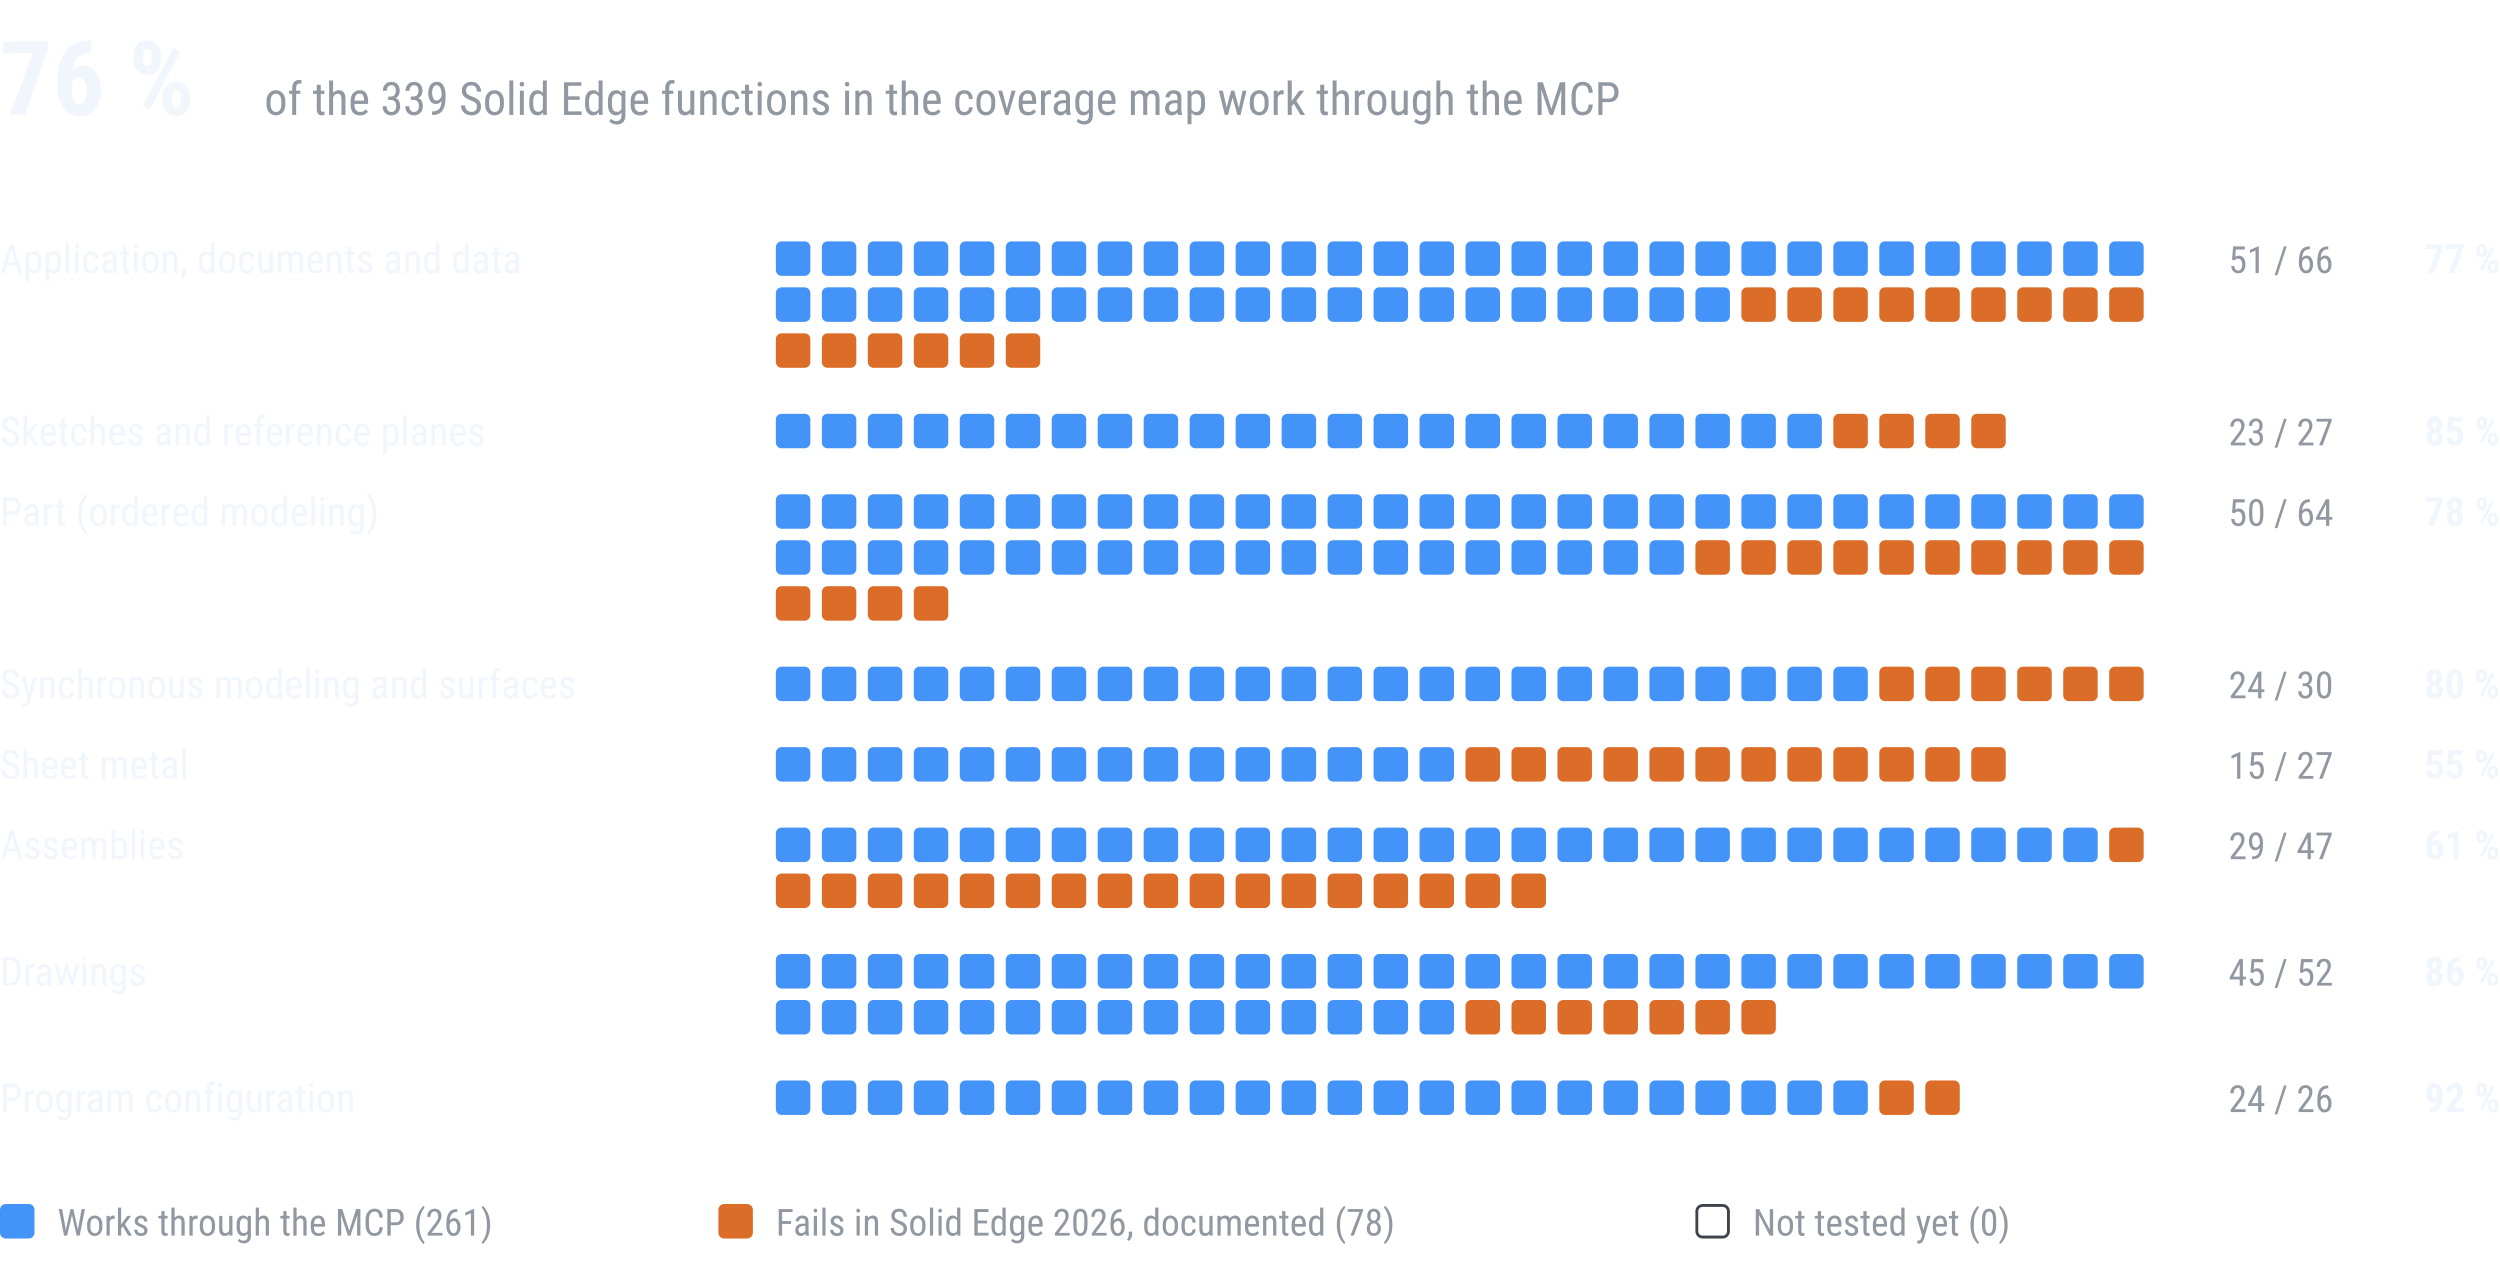
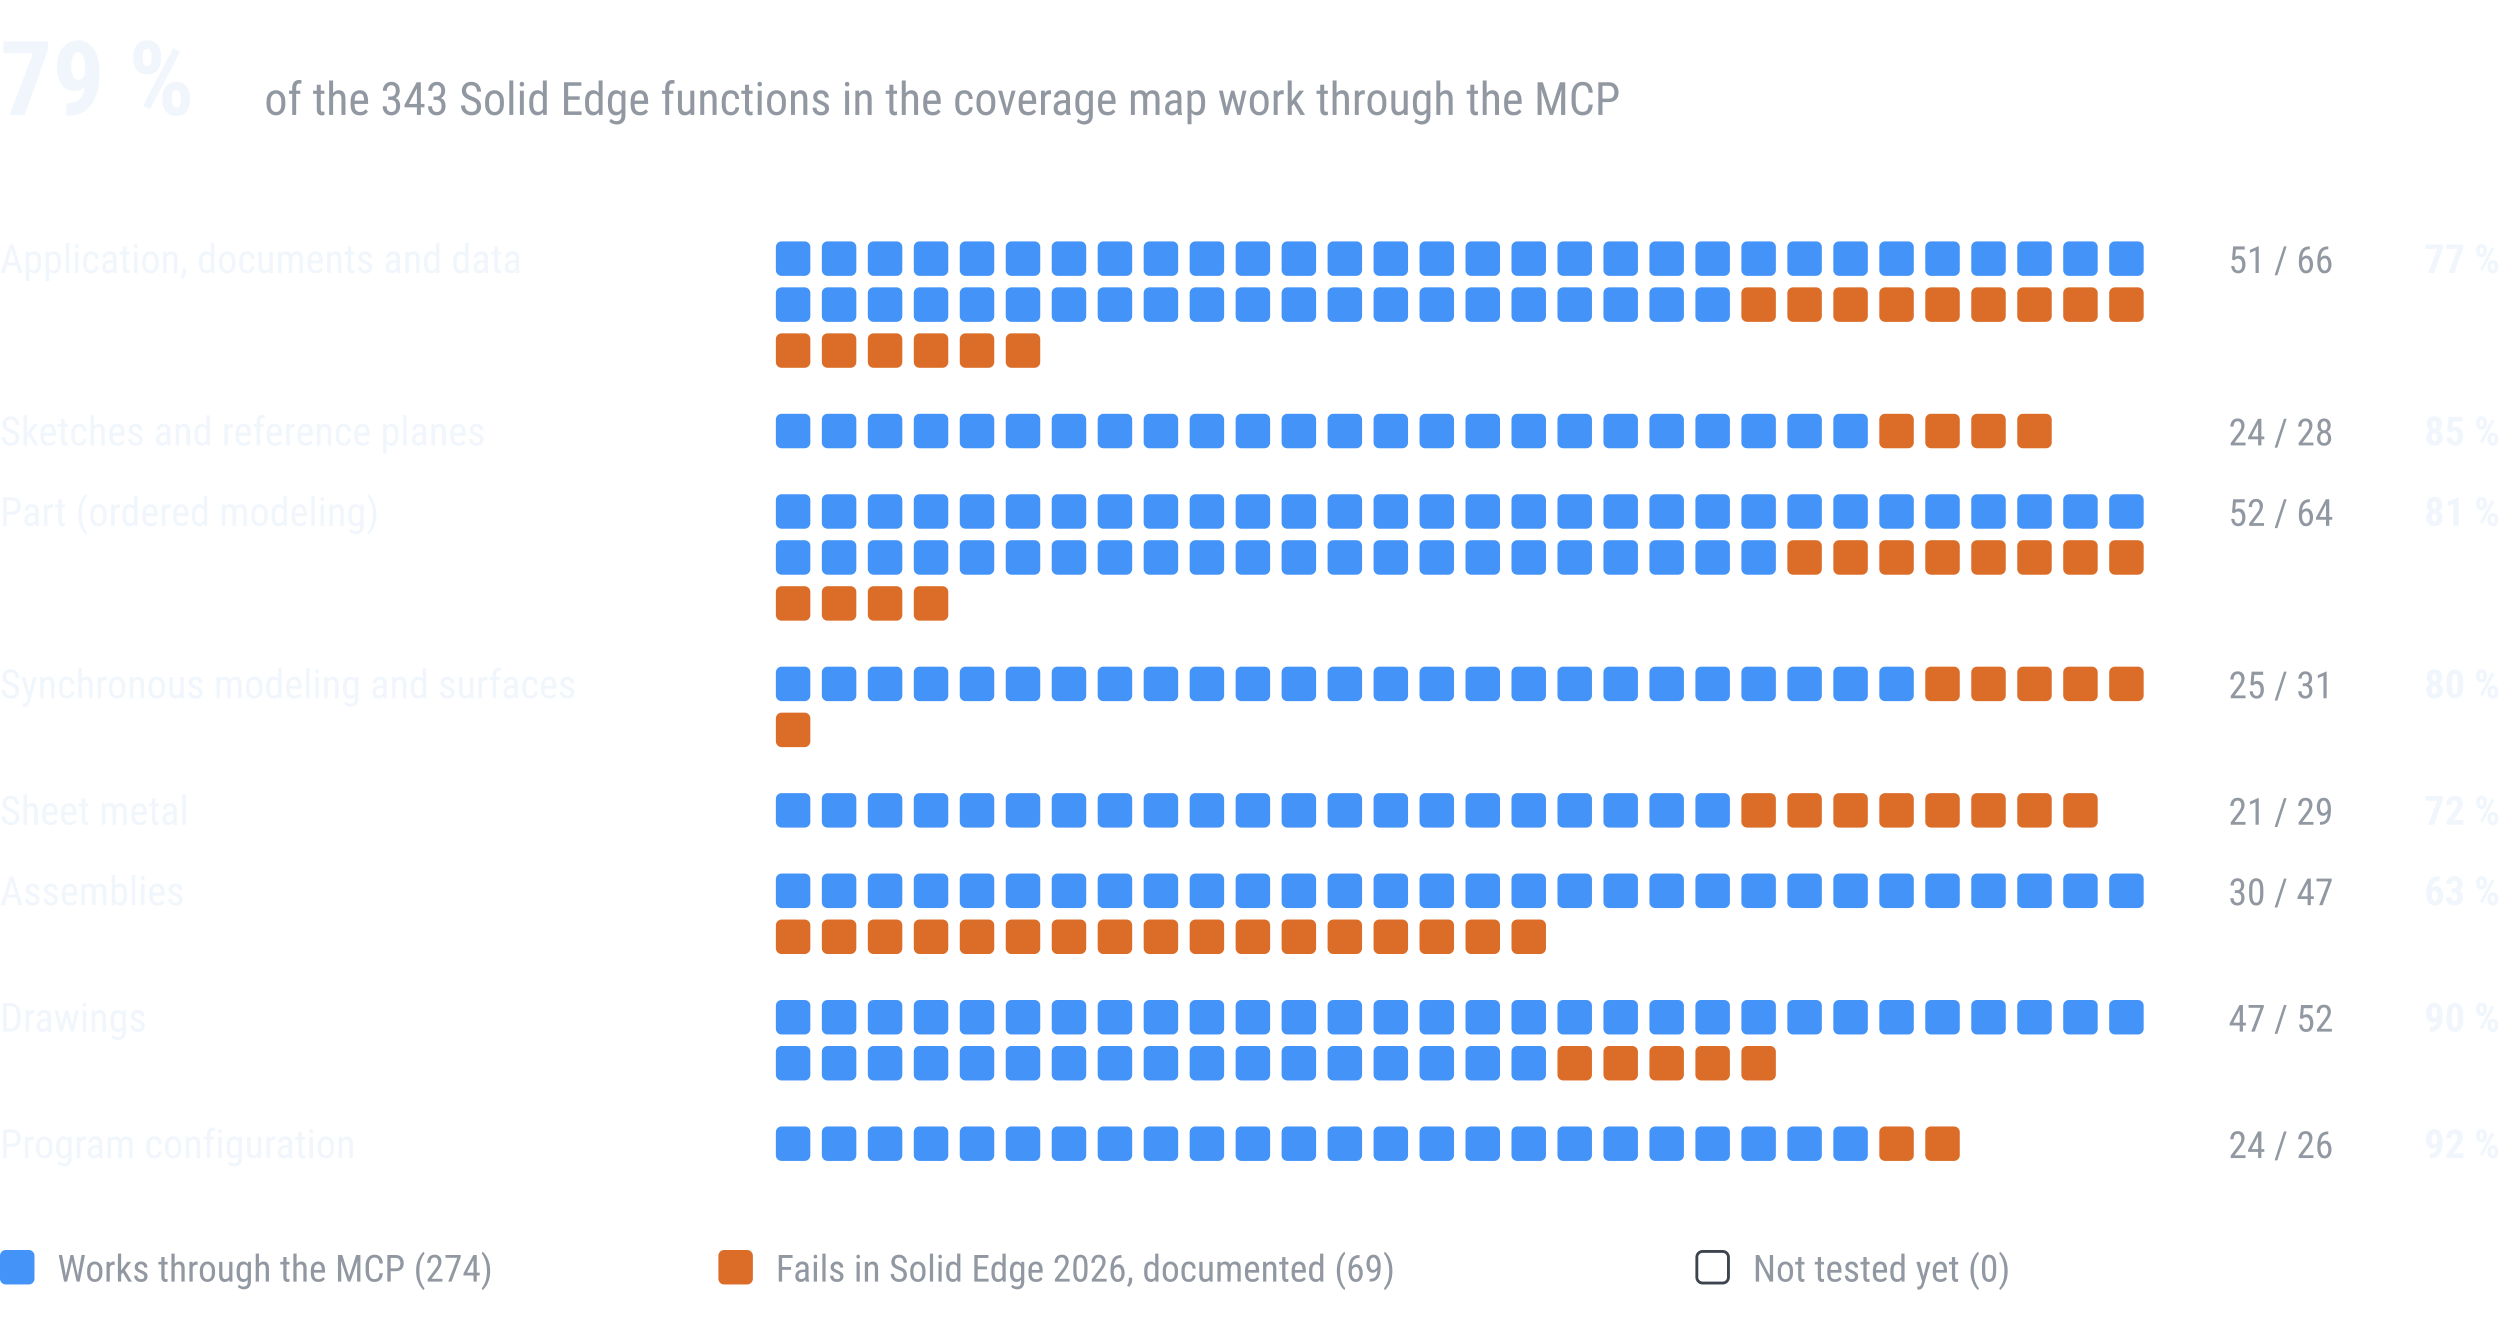
- <svg xmlns="http://www.w3.org/2000/svg" width="870" height="442" viewBox="0 0 870 442" role="img" aria-labelledby="title desc">
+ <svg xmlns="http://www.w3.org/2000/svg" width="870" height="458" viewBox="0 0 870 458" role="img" aria-labelledby="title desc">
  <g font-family="Bahnschrift, 'DIN Alternate', 'DIN 1451', D-DIN, Barlow, 'Roboto Condensed', 'Arial Narrow', sans-serif">
-     <text x="0" y="40" font-size="36" font-weight="600" fill="#f0f6fc">76 %</text>
-     <text x="92" y="40" font-size="16" fill="#9198a1">of the 339 Solid Edge functions in the coverage map work through the MCP</text>
+     <text x="0" y="40" font-size="36" font-weight="600" fill="#f0f6fc">79 %</text>
+     <text x="92" y="40" font-size="16" fill="#9198a1">of the 343 Solid Edge functions in the coverage map work through the MCP</text>
    <text x="0" y="95" font-size="14" fill="#f0f6fc">Application, documents and data</text>
    <rect x="270" y="84" width="12" height="12" rx="2" fill="#4493f8" />
    <rect x="286" y="84" width="12" height="12" rx="2" fill="#4493f8" />
    <rect x="302" y="84" width="12" height="12" rx="2" fill="#4493f8" />
    <rect x="318" y="84" width="12" height="12" rx="2" fill="#4493f8" />
    <rect x="334" y="84" width="12" height="12" rx="2" fill="#4493f8" />
    <rect x="350" y="84" width="12" height="12" rx="2" fill="#4493f8" />
    <rect x="366" y="84" width="12" height="12" rx="2" fill="#4493f8" />
    <rect x="382" y="84" width="12" height="12" rx="2" fill="#4493f8" />
    <rect x="398" y="84" width="12" height="12" rx="2" fill="#4493f8" />
    <rect x="414" y="84" width="12" height="12" rx="2" fill="#4493f8" />
    <rect x="430" y="84" width="12" height="12" rx="2" fill="#4493f8" />
    <rect x="446" y="84" width="12" height="12" rx="2" fill="#4493f8" />
    <rect x="462" y="84" width="12" height="12" rx="2" fill="#4493f8" />
    <rect x="478" y="84" width="12" height="12" rx="2" fill="#4493f8" />
    <rect x="494" y="84" width="12" height="12" rx="2" fill="#4493f8" />
    <rect x="510" y="84" width="12" height="12" rx="2" fill="#4493f8" />
    <rect x="526" y="84" width="12" height="12" rx="2" fill="#4493f8" />
    <rect x="542" y="84" width="12" height="12" rx="2" fill="#4493f8" />
    <rect x="558" y="84" width="12" height="12" rx="2" fill="#4493f8" />
    <rect x="574" y="84" width="12" height="12" rx="2" fill="#4493f8" />
    <rect x="590" y="84" width="12" height="12" rx="2" fill="#4493f8" />
    <rect x="606" y="84" width="12" height="12" rx="2" fill="#4493f8" />
    <rect x="622" y="84" width="12" height="12" rx="2" fill="#4493f8" />
    <rect x="638" y="84" width="12" height="12" rx="2" fill="#4493f8" />
    <rect x="654" y="84" width="12" height="12" rx="2" fill="#4493f8" />
    <rect x="670" y="84" width="12" height="12" rx="2" fill="#4493f8" />
    <rect x="686" y="84" width="12" height="12" rx="2" fill="#4493f8" />
    <rect x="702" y="84" width="12" height="12" rx="2" fill="#4493f8" />
    <rect x="718" y="84" width="12" height="12" rx="2" fill="#4493f8" />
    <rect x="734" y="84" width="12" height="12" rx="2" fill="#4493f8" />
    <rect x="270" y="100" width="12" height="12" rx="2" fill="#4493f8" />
    <rect x="286" y="100" width="12" height="12" rx="2" fill="#4493f8" />
    <rect x="302" y="100" width="12" height="12" rx="2" fill="#4493f8" />
    <rect x="318" y="100" width="12" height="12" rx="2" fill="#4493f8" />
    <rect x="334" y="100" width="12" height="12" rx="2" fill="#4493f8" />
    <rect x="350" y="100" width="12" height="12" rx="2" fill="#4493f8" />
    <rect x="366" y="100" width="12" height="12" rx="2" fill="#4493f8" />
    <rect x="382" y="100" width="12" height="12" rx="2" fill="#4493f8" />
    <rect x="398" y="100" width="12" height="12" rx="2" fill="#4493f8" />
    <rect x="414" y="100" width="12" height="12" rx="2" fill="#4493f8" />
    <rect x="430" y="100" width="12" height="12" rx="2" fill="#4493f8" />
    <rect x="446" y="100" width="12" height="12" rx="2" fill="#4493f8" />
    <rect x="462" y="100" width="12" height="12" rx="2" fill="#4493f8" />
    <rect x="478" y="100" width="12" height="12" rx="2" fill="#4493f8" />
    <rect x="494" y="100" width="12" height="12" rx="2" fill="#4493f8" />
    <rect x="510" y="100" width="12" height="12" rx="2" fill="#4493f8" />
    <rect x="526" y="100" width="12" height="12" rx="2" fill="#4493f8" />
    <rect x="542" y="100" width="12" height="12" rx="2" fill="#4493f8" />
    <rect x="558" y="100" width="12" height="12" rx="2" fill="#4493f8" />
    <rect x="574" y="100" width="12" height="12" rx="2" fill="#4493f8" />
    <rect x="590" y="100" width="12" height="12" rx="2" fill="#4493f8" />
    <rect x="606" y="100" width="12" height="12" rx="2" fill="#db6d28" />
    <rect x="622" y="100" width="12" height="12" rx="2" fill="#db6d28" />
    <rect x="638" y="100" width="12" height="12" rx="2" fill="#db6d28" />
    <rect x="654" y="100" width="12" height="12" rx="2" fill="#db6d28" />
    <rect x="670" y="100" width="12" height="12" rx="2" fill="#db6d28" />
    <rect x="686" y="100" width="12" height="12" rx="2" fill="#db6d28" />
    <rect x="702" y="100" width="12" height="12" rx="2" fill="#db6d28" />
    <rect x="718" y="100" width="12" height="12" rx="2" fill="#db6d28" />
    <rect x="734" y="100" width="12" height="12" rx="2" fill="#db6d28" />
    <rect x="270" y="116" width="12" height="12" rx="2" fill="#db6d28" />
    <rect x="286" y="116" width="12" height="12" rx="2" fill="#db6d28" />
    <rect x="302" y="116" width="12" height="12" rx="2" fill="#db6d28" />
    <rect x="318" y="116" width="12" height="12" rx="2" fill="#db6d28" />
    <rect x="334" y="116" width="12" height="12" rx="2" fill="#db6d28" />
    <rect x="350" y="116" width="12" height="12" rx="2" fill="#db6d28" />
    <text x="812" y="95" font-size="13" text-anchor="end" fill="#9198a1">51 / 66</text>
    <text x="870" y="95" font-size="14" font-weight="600" text-anchor="end" fill="#f0f6fc">77 %</text>
    <text x="0" y="155" font-size="14" fill="#f0f6fc">Sketches and reference planes</text>
    <rect x="270" y="144" width="12" height="12" rx="2" fill="#4493f8" />
    <rect x="286" y="144" width="12" height="12" rx="2" fill="#4493f8" />
    <rect x="302" y="144" width="12" height="12" rx="2" fill="#4493f8" />
    <rect x="318" y="144" width="12" height="12" rx="2" fill="#4493f8" />
    <rect x="334" y="144" width="12" height="12" rx="2" fill="#4493f8" />
    <rect x="350" y="144" width="12" height="12" rx="2" fill="#4493f8" />
    <rect x="366" y="144" width="12" height="12" rx="2" fill="#4493f8" />
    <rect x="382" y="144" width="12" height="12" rx="2" fill="#4493f8" />
    <rect x="398" y="144" width="12" height="12" rx="2" fill="#4493f8" />
    <rect x="414" y="144" width="12" height="12" rx="2" fill="#4493f8" />
    <rect x="430" y="144" width="12" height="12" rx="2" fill="#4493f8" />
    <rect x="446" y="144" width="12" height="12" rx="2" fill="#4493f8" />
    <rect x="462" y="144" width="12" height="12" rx="2" fill="#4493f8" />
    <rect x="478" y="144" width="12" height="12" rx="2" fill="#4493f8" />
    <rect x="494" y="144" width="12" height="12" rx="2" fill="#4493f8" />
    <rect x="510" y="144" width="12" height="12" rx="2" fill="#4493f8" />
    <rect x="526" y="144" width="12" height="12" rx="2" fill="#4493f8" />
    <rect x="542" y="144" width="12" height="12" rx="2" fill="#4493f8" />
    <rect x="558" y="144" width="12" height="12" rx="2" fill="#4493f8" />
    <rect x="574" y="144" width="12" height="12" rx="2" fill="#4493f8" />
    <rect x="590" y="144" width="12" height="12" rx="2" fill="#4493f8" />
    <rect x="606" y="144" width="12" height="12" rx="2" fill="#4493f8" />
    <rect x="622" y="144" width="12" height="12" rx="2" fill="#4493f8" />
-     <rect x="638" y="144" width="12" height="12" rx="2" fill="#db6d28" />
+     <rect x="638" y="144" width="12" height="12" rx="2" fill="#4493f8" />
    <rect x="654" y="144" width="12" height="12" rx="2" fill="#db6d28" />
    <rect x="670" y="144" width="12" height="12" rx="2" fill="#db6d28" />
    <rect x="686" y="144" width="12" height="12" rx="2" fill="#db6d28" />
-     <text x="812" y="155" font-size="13" text-anchor="end" fill="#9198a1">23 / 27</text>
+     <rect x="702" y="144" width="12" height="12" rx="2" fill="#db6d28" />
+     <text x="812" y="155" font-size="13" text-anchor="end" fill="#9198a1">24 / 28</text>
    <text x="870" y="155" font-size="14" font-weight="600" text-anchor="end" fill="#f0f6fc">85 %</text>
    <text x="0" y="183" font-size="14" fill="#f0f6fc">Part (ordered modeling)</text>
    <rect x="270" y="172" width="12" height="12" rx="2" fill="#4493f8" />
    <rect x="286" y="172" width="12" height="12" rx="2" fill="#4493f8" />
    <rect x="302" y="172" width="12" height="12" rx="2" fill="#4493f8" />
    <rect x="318" y="172" width="12" height="12" rx="2" fill="#4493f8" />
    <rect x="334" y="172" width="12" height="12" rx="2" fill="#4493f8" />
    <rect x="350" y="172" width="12" height="12" rx="2" fill="#4493f8" />
    <rect x="366" y="172" width="12" height="12" rx="2" fill="#4493f8" />
    <rect x="382" y="172" width="12" height="12" rx="2" fill="#4493f8" />
    <rect x="398" y="172" width="12" height="12" rx="2" fill="#4493f8" />
    <rect x="414" y="172" width="12" height="12" rx="2" fill="#4493f8" />
    <rect x="430" y="172" width="12" height="12" rx="2" fill="#4493f8" />
    <rect x="446" y="172" width="12" height="12" rx="2" fill="#4493f8" />
    <rect x="462" y="172" width="12" height="12" rx="2" fill="#4493f8" />
    <rect x="478" y="172" width="12" height="12" rx="2" fill="#4493f8" />
    <rect x="494" y="172" width="12" height="12" rx="2" fill="#4493f8" />
    <rect x="510" y="172" width="12" height="12" rx="2" fill="#4493f8" />
    <rect x="526" y="172" width="12" height="12" rx="2" fill="#4493f8" />
    <rect x="542" y="172" width="12" height="12" rx="2" fill="#4493f8" />
    <rect x="558" y="172" width="12" height="12" rx="2" fill="#4493f8" />
    <rect x="574" y="172" width="12" height="12" rx="2" fill="#4493f8" />
    <rect x="590" y="172" width="12" height="12" rx="2" fill="#4493f8" />
    <rect x="606" y="172" width="12" height="12" rx="2" fill="#4493f8" />
    <rect x="622" y="172" width="12" height="12" rx="2" fill="#4493f8" />
    <rect x="638" y="172" width="12" height="12" rx="2" fill="#4493f8" />
    <rect x="654" y="172" width="12" height="12" rx="2" fill="#4493f8" />
    <rect x="670" y="172" width="12" height="12" rx="2" fill="#4493f8" />
    <rect x="686" y="172" width="12" height="12" rx="2" fill="#4493f8" />
    <rect x="702" y="172" width="12" height="12" rx="2" fill="#4493f8" />
    <rect x="718" y="172" width="12" height="12" rx="2" fill="#4493f8" />
    <rect x="734" y="172" width="12" height="12" rx="2" fill="#4493f8" />
    <rect x="270" y="188" width="12" height="12" rx="2" fill="#4493f8" />
    <rect x="286" y="188" width="12" height="12" rx="2" fill="#4493f8" />
    <rect x="302" y="188" width="12" height="12" rx="2" fill="#4493f8" />
    <rect x="318" y="188" width="12" height="12" rx="2" fill="#4493f8" />
    <rect x="334" y="188" width="12" height="12" rx="2" fill="#4493f8" />
    <rect x="350" y="188" width="12" height="12" rx="2" fill="#4493f8" />
    <rect x="366" y="188" width="12" height="12" rx="2" fill="#4493f8" />
    <rect x="382" y="188" width="12" height="12" rx="2" fill="#4493f8" />
    <rect x="398" y="188" width="12" height="12" rx="2" fill="#4493f8" />
    <rect x="414" y="188" width="12" height="12" rx="2" fill="#4493f8" />
    <rect x="430" y="188" width="12" height="12" rx="2" fill="#4493f8" />
    <rect x="446" y="188" width="12" height="12" rx="2" fill="#4493f8" />
    <rect x="462" y="188" width="12" height="12" rx="2" fill="#4493f8" />
    <rect x="478" y="188" width="12" height="12" rx="2" fill="#4493f8" />
    <rect x="494" y="188" width="12" height="12" rx="2" fill="#4493f8" />
    <rect x="510" y="188" width="12" height="12" rx="2" fill="#4493f8" />
    <rect x="526" y="188" width="12" height="12" rx="2" fill="#4493f8" />
    <rect x="542" y="188" width="12" height="12" rx="2" fill="#4493f8" />
    <rect x="558" y="188" width="12" height="12" rx="2" fill="#4493f8" />
    <rect x="574" y="188" width="12" height="12" rx="2" fill="#4493f8" />
-     <rect x="590" y="188" width="12" height="12" rx="2" fill="#db6d28" />
-     <rect x="606" y="188" width="12" height="12" rx="2" fill="#db6d28" />
+     <rect x="590" y="188" width="12" height="12" rx="2" fill="#4493f8" />
+     <rect x="606" y="188" width="12" height="12" rx="2" fill="#4493f8" />
    <rect x="622" y="188" width="12" height="12" rx="2" fill="#db6d28" />
    <rect x="638" y="188" width="12" height="12" rx="2" fill="#db6d28" />
    <rect x="654" y="188" width="12" height="12" rx="2" fill="#db6d28" />
    <rect x="670" y="188" width="12" height="12" rx="2" fill="#db6d28" />
    <rect x="686" y="188" width="12" height="12" rx="2" fill="#db6d28" />
    <rect x="702" y="188" width="12" height="12" rx="2" fill="#db6d28" />
    <rect x="718" y="188" width="12" height="12" rx="2" fill="#db6d28" />
    <rect x="734" y="188" width="12" height="12" rx="2" fill="#db6d28" />
    <rect x="270" y="204" width="12" height="12" rx="2" fill="#db6d28" />
    <rect x="286" y="204" width="12" height="12" rx="2" fill="#db6d28" />
    <rect x="302" y="204" width="12" height="12" rx="2" fill="#db6d28" />
    <rect x="318" y="204" width="12" height="12" rx="2" fill="#db6d28" />
-     <text x="812" y="183" font-size="13" text-anchor="end" fill="#9198a1">50 / 64</text>
-     <text x="870" y="183" font-size="14" font-weight="600" text-anchor="end" fill="#f0f6fc">78 %</text>
+     <text x="812" y="183" font-size="13" text-anchor="end" fill="#9198a1">52 / 64</text>
+     <text x="870" y="183" font-size="14" font-weight="600" text-anchor="end" fill="#f0f6fc">81 %</text>
    <text x="0" y="243" font-size="14" fill="#f0f6fc">Synchronous modeling and surfaces</text>
    <rect x="270" y="232" width="12" height="12" rx="2" fill="#4493f8" />
    <rect x="286" y="232" width="12" height="12" rx="2" fill="#4493f8" />
    <rect x="302" y="232" width="12" height="12" rx="2" fill="#4493f8" />
    <rect x="318" y="232" width="12" height="12" rx="2" fill="#4493f8" />
    <rect x="334" y="232" width="12" height="12" rx="2" fill="#4493f8" />
    <rect x="350" y="232" width="12" height="12" rx="2" fill="#4493f8" />
    <rect x="366" y="232" width="12" height="12" rx="2" fill="#4493f8" />
    <rect x="382" y="232" width="12" height="12" rx="2" fill="#4493f8" />
    <rect x="398" y="232" width="12" height="12" rx="2" fill="#4493f8" />
    <rect x="414" y="232" width="12" height="12" rx="2" fill="#4493f8" />
    <rect x="430" y="232" width="12" height="12" rx="2" fill="#4493f8" />
    <rect x="446" y="232" width="12" height="12" rx="2" fill="#4493f8" />
    <rect x="462" y="232" width="12" height="12" rx="2" fill="#4493f8" />
    <rect x="478" y="232" width="12" height="12" rx="2" fill="#4493f8" />
    <rect x="494" y="232" width="12" height="12" rx="2" fill="#4493f8" />
    <rect x="510" y="232" width="12" height="12" rx="2" fill="#4493f8" />
    <rect x="526" y="232" width="12" height="12" rx="2" fill="#4493f8" />
    <rect x="542" y="232" width="12" height="12" rx="2" fill="#4493f8" />
    <rect x="558" y="232" width="12" height="12" rx="2" fill="#4493f8" />
    <rect x="574" y="232" width="12" height="12" rx="2" fill="#4493f8" />
    <rect x="590" y="232" width="12" height="12" rx="2" fill="#4493f8" />
    <rect x="606" y="232" width="12" height="12" rx="2" fill="#4493f8" />
    <rect x="622" y="232" width="12" height="12" rx="2" fill="#4493f8" />
    <rect x="638" y="232" width="12" height="12" rx="2" fill="#4493f8" />
-     <rect x="654" y="232" width="12" height="12" rx="2" fill="#db6d28" />
+     <rect x="654" y="232" width="12" height="12" rx="2" fill="#4493f8" />
    <rect x="670" y="232" width="12" height="12" rx="2" fill="#db6d28" />
    <rect x="686" y="232" width="12" height="12" rx="2" fill="#db6d28" />
    <rect x="702" y="232" width="12" height="12" rx="2" fill="#db6d28" />
    <rect x="718" y="232" width="12" height="12" rx="2" fill="#db6d28" />
    <rect x="734" y="232" width="12" height="12" rx="2" fill="#db6d28" />
-     <text x="812" y="243" font-size="13" text-anchor="end" fill="#9198a1">24 / 30</text>
+     <rect x="270" y="248" width="12" height="12" rx="2" fill="#db6d28" />
+     <text x="812" y="243" font-size="13" text-anchor="end" fill="#9198a1">25 / 31</text>
    <text x="870" y="243" font-size="14" font-weight="600" text-anchor="end" fill="#f0f6fc">80 %</text>
-     <text x="0" y="271" font-size="14" fill="#f0f6fc">Sheet metal</text>
-     <rect x="270" y="260" width="12" height="12" rx="2" fill="#4493f8" />
-     <rect x="286" y="260" width="12" height="12" rx="2" fill="#4493f8" />
-     <rect x="302" y="260" width="12" height="12" rx="2" fill="#4493f8" />
-     <rect x="318" y="260" width="12" height="12" rx="2" fill="#4493f8" />
-     <rect x="334" y="260" width="12" height="12" rx="2" fill="#4493f8" />
-     <rect x="350" y="260" width="12" height="12" rx="2" fill="#4493f8" />
-     <rect x="366" y="260" width="12" height="12" rx="2" fill="#4493f8" />
-     <rect x="382" y="260" width="12" height="12" rx="2" fill="#4493f8" />
-     <rect x="398" y="260" width="12" height="12" rx="2" fill="#4493f8" />
-     <rect x="414" y="260" width="12" height="12" rx="2" fill="#4493f8" />
-     <rect x="430" y="260" width="12" height="12" rx="2" fill="#4493f8" />
-     <rect x="446" y="260" width="12" height="12" rx="2" fill="#4493f8" />
-     <rect x="462" y="260" width="12" height="12" rx="2" fill="#4493f8" />
-     <rect x="478" y="260" width="12" height="12" rx="2" fill="#4493f8" />
-     <rect x="494" y="260" width="12" height="12" rx="2" fill="#4493f8" />
-     <rect x="510" y="260" width="12" height="12" rx="2" fill="#db6d28" />
-     <rect x="526" y="260" width="12" height="12" rx="2" fill="#db6d28" />
-     <rect x="542" y="260" width="12" height="12" rx="2" fill="#db6d28" />
-     <rect x="558" y="260" width="12" height="12" rx="2" fill="#db6d28" />
-     <rect x="574" y="260" width="12" height="12" rx="2" fill="#db6d28" />
-     <rect x="590" y="260" width="12" height="12" rx="2" fill="#db6d28" />
-     <rect x="606" y="260" width="12" height="12" rx="2" fill="#db6d28" />
-     <rect x="622" y="260" width="12" height="12" rx="2" fill="#db6d28" />
-     <rect x="638" y="260" width="12" height="12" rx="2" fill="#db6d28" />
-     <rect x="654" y="260" width="12" height="12" rx="2" fill="#db6d28" />
-     <rect x="670" y="260" width="12" height="12" rx="2" fill="#db6d28" />
-     <rect x="686" y="260" width="12" height="12" rx="2" fill="#db6d28" />
-     <text x="812" y="271" font-size="13" text-anchor="end" fill="#9198a1">15 / 27</text>
-     <text x="870" y="271" font-size="14" font-weight="600" text-anchor="end" fill="#f0f6fc">55 %</text>
-     <text x="0" y="299" font-size="14" fill="#f0f6fc">Assemblies</text>
-     <rect x="270" y="288" width="12" height="12" rx="2" fill="#4493f8" />
-     <rect x="286" y="288" width="12" height="12" rx="2" fill="#4493f8" />
-     <rect x="302" y="288" width="12" height="12" rx="2" fill="#4493f8" />
-     <rect x="318" y="288" width="12" height="12" rx="2" fill="#4493f8" />
-     <rect x="334" y="288" width="12" height="12" rx="2" fill="#4493f8" />
-     <rect x="350" y="288" width="12" height="12" rx="2" fill="#4493f8" />
-     <rect x="366" y="288" width="12" height="12" rx="2" fill="#4493f8" />
-     <rect x="382" y="288" width="12" height="12" rx="2" fill="#4493f8" />
-     <rect x="398" y="288" width="12" height="12" rx="2" fill="#4493f8" />
-     <rect x="414" y="288" width="12" height="12" rx="2" fill="#4493f8" />
-     <rect x="430" y="288" width="12" height="12" rx="2" fill="#4493f8" />
-     <rect x="446" y="288" width="12" height="12" rx="2" fill="#4493f8" />
-     <rect x="462" y="288" width="12" height="12" rx="2" fill="#4493f8" />
-     <rect x="478" y="288" width="12" height="12" rx="2" fill="#4493f8" />
-     <rect x="494" y="288" width="12" height="12" rx="2" fill="#4493f8" />
-     <rect x="510" y="288" width="12" height="12" rx="2" fill="#4493f8" />
-     <rect x="526" y="288" width="12" height="12" rx="2" fill="#4493f8" />
-     <rect x="542" y="288" width="12" height="12" rx="2" fill="#4493f8" />
-     <rect x="558" y="288" width="12" height="12" rx="2" fill="#4493f8" />
-     <rect x="574" y="288" width="12" height="12" rx="2" fill="#4493f8" />
-     <rect x="590" y="288" width="12" height="12" rx="2" fill="#4493f8" />
-     <rect x="606" y="288" width="12" height="12" rx="2" fill="#4493f8" />
-     <rect x="622" y="288" width="12" height="12" rx="2" fill="#4493f8" />
-     <rect x="638" y="288" width="12" height="12" rx="2" fill="#4493f8" />
-     <rect x="654" y="288" width="12" height="12" rx="2" fill="#4493f8" />
-     <rect x="670" y="288" width="12" height="12" rx="2" fill="#4493f8" />
-     <rect x="686" y="288" width="12" height="12" rx="2" fill="#4493f8" />
-     <rect x="702" y="288" width="12" height="12" rx="2" fill="#4493f8" />
-     <rect x="718" y="288" width="12" height="12" rx="2" fill="#4493f8" />
-     <rect x="734" y="288" width="12" height="12" rx="2" fill="#db6d28" />
-     <rect x="270" y="304" width="12" height="12" rx="2" fill="#db6d28" />
-     <rect x="286" y="304" width="12" height="12" rx="2" fill="#db6d28" />
-     <rect x="302" y="304" width="12" height="12" rx="2" fill="#db6d28" />
-     <rect x="318" y="304" width="12" height="12" rx="2" fill="#db6d28" />
-     <rect x="334" y="304" width="12" height="12" rx="2" fill="#db6d28" />
-     <rect x="350" y="304" width="12" height="12" rx="2" fill="#db6d28" />
-     <rect x="366" y="304" width="12" height="12" rx="2" fill="#db6d28" />
-     <rect x="382" y="304" width="12" height="12" rx="2" fill="#db6d28" />
-     <rect x="398" y="304" width="12" height="12" rx="2" fill="#db6d28" />
-     <rect x="414" y="304" width="12" height="12" rx="2" fill="#db6d28" />
-     <rect x="430" y="304" width="12" height="12" rx="2" fill="#db6d28" />
-     <rect x="446" y="304" width="12" height="12" rx="2" fill="#db6d28" />
-     <rect x="462" y="304" width="12" height="12" rx="2" fill="#db6d28" />
-     <rect x="478" y="304" width="12" height="12" rx="2" fill="#db6d28" />
-     <rect x="494" y="304" width="12" height="12" rx="2" fill="#db6d28" />
-     <rect x="510" y="304" width="12" height="12" rx="2" fill="#db6d28" />
-     <rect x="526" y="304" width="12" height="12" rx="2" fill="#db6d28" />
-     <text x="812" y="299" font-size="13" text-anchor="end" fill="#9198a1">29 / 47</text>
-     <text x="870" y="299" font-size="14" font-weight="600" text-anchor="end" fill="#f0f6fc">61 %</text>
-     <text x="0" y="343" font-size="14" fill="#f0f6fc">Drawings</text>
-     <rect x="270" y="332" width="12" height="12" rx="2" fill="#4493f8" />
-     <rect x="286" y="332" width="12" height="12" rx="2" fill="#4493f8" />
-     <rect x="302" y="332" width="12" height="12" rx="2" fill="#4493f8" />
-     <rect x="318" y="332" width="12" height="12" rx="2" fill="#4493f8" />
-     <rect x="334" y="332" width="12" height="12" rx="2" fill="#4493f8" />
-     <rect x="350" y="332" width="12" height="12" rx="2" fill="#4493f8" />
-     <rect x="366" y="332" width="12" height="12" rx="2" fill="#4493f8" />
-     <rect x="382" y="332" width="12" height="12" rx="2" fill="#4493f8" />
-     <rect x="398" y="332" width="12" height="12" rx="2" fill="#4493f8" />
-     <rect x="414" y="332" width="12" height="12" rx="2" fill="#4493f8" />
-     <rect x="430" y="332" width="12" height="12" rx="2" fill="#4493f8" />
-     <rect x="446" y="332" width="12" height="12" rx="2" fill="#4493f8" />
-     <rect x="462" y="332" width="12" height="12" rx="2" fill="#4493f8" />
-     <rect x="478" y="332" width="12" height="12" rx="2" fill="#4493f8" />
-     <rect x="494" y="332" width="12" height="12" rx="2" fill="#4493f8" />
-     <rect x="510" y="332" width="12" height="12" rx="2" fill="#4493f8" />
-     <rect x="526" y="332" width="12" height="12" rx="2" fill="#4493f8" />
-     <rect x="542" y="332" width="12" height="12" rx="2" fill="#4493f8" />
-     <rect x="558" y="332" width="12" height="12" rx="2" fill="#4493f8" />
-     <rect x="574" y="332" width="12" height="12" rx="2" fill="#4493f8" />
-     <rect x="590" y="332" width="12" height="12" rx="2" fill="#4493f8" />
-     <rect x="606" y="332" width="12" height="12" rx="2" fill="#4493f8" />
-     <rect x="622" y="332" width="12" height="12" rx="2" fill="#4493f8" />
-     <rect x="638" y="332" width="12" height="12" rx="2" fill="#4493f8" />
-     <rect x="654" y="332" width="12" height="12" rx="2" fill="#4493f8" />
-     <rect x="670" y="332" width="12" height="12" rx="2" fill="#4493f8" />
-     <rect x="686" y="332" width="12" height="12" rx="2" fill="#4493f8" />
-     <rect x="702" y="332" width="12" height="12" rx="2" fill="#4493f8" />
-     <rect x="718" y="332" width="12" height="12" rx="2" fill="#4493f8" />
-     <rect x="734" y="332" width="12" height="12" rx="2" fill="#4493f8" />
+     <text x="0" y="287" font-size="14" fill="#f0f6fc">Sheet metal</text>
+     <rect x="270" y="276" width="12" height="12" rx="2" fill="#4493f8" />
+     <rect x="286" y="276" width="12" height="12" rx="2" fill="#4493f8" />
+     <rect x="302" y="276" width="12" height="12" rx="2" fill="#4493f8" />
+     <rect x="318" y="276" width="12" height="12" rx="2" fill="#4493f8" />
+     <rect x="334" y="276" width="12" height="12" rx="2" fill="#4493f8" />
+     <rect x="350" y="276" width="12" height="12" rx="2" fill="#4493f8" />
+     <rect x="366" y="276" width="12" height="12" rx="2" fill="#4493f8" />
+     <rect x="382" y="276" width="12" height="12" rx="2" fill="#4493f8" />
+     <rect x="398" y="276" width="12" height="12" rx="2" fill="#4493f8" />
+     <rect x="414" y="276" width="12" height="12" rx="2" fill="#4493f8" />
+     <rect x="430" y="276" width="12" height="12" rx="2" fill="#4493f8" />
+     <rect x="446" y="276" width="12" height="12" rx="2" fill="#4493f8" />
+     <rect x="462" y="276" width="12" height="12" rx="2" fill="#4493f8" />
+     <rect x="478" y="276" width="12" height="12" rx="2" fill="#4493f8" />
+     <rect x="494" y="276" width="12" height="12" rx="2" fill="#4493f8" />
+     <rect x="510" y="276" width="12" height="12" rx="2" fill="#4493f8" />
+     <rect x="526" y="276" width="12" height="12" rx="2" fill="#4493f8" />
+     <rect x="542" y="276" width="12" height="12" rx="2" fill="#4493f8" />
+     <rect x="558" y="276" width="12" height="12" rx="2" fill="#4493f8" />
+     <rect x="574" y="276" width="12" height="12" rx="2" fill="#4493f8" />
+     <rect x="590" y="276" width="12" height="12" rx="2" fill="#4493f8" />
+     <rect x="606" y="276" width="12" height="12" rx="2" fill="#db6d28" />
+     <rect x="622" y="276" width="12" height="12" rx="2" fill="#db6d28" />
+     <rect x="638" y="276" width="12" height="12" rx="2" fill="#db6d28" />
+     <rect x="654" y="276" width="12" height="12" rx="2" fill="#db6d28" />
+     <rect x="670" y="276" width="12" height="12" rx="2" fill="#db6d28" />
+     <rect x="686" y="276" width="12" height="12" rx="2" fill="#db6d28" />
+     <rect x="702" y="276" width="12" height="12" rx="2" fill="#db6d28" />
+     <rect x="718" y="276" width="12" height="12" rx="2" fill="#db6d28" />
+     <text x="812" y="287" font-size="13" text-anchor="end" fill="#9198a1">21 / 29</text>
+     <text x="870" y="287" font-size="14" font-weight="600" text-anchor="end" fill="#f0f6fc">72 %</text>
+     <text x="0" y="315" font-size="14" fill="#f0f6fc">Assemblies</text>
+     <rect x="270" y="304" width="12" height="12" rx="2" fill="#4493f8" />
+     <rect x="286" y="304" width="12" height="12" rx="2" fill="#4493f8" />
+     <rect x="302" y="304" width="12" height="12" rx="2" fill="#4493f8" />
+     <rect x="318" y="304" width="12" height="12" rx="2" fill="#4493f8" />
+     <rect x="334" y="304" width="12" height="12" rx="2" fill="#4493f8" />
+     <rect x="350" y="304" width="12" height="12" rx="2" fill="#4493f8" />
+     <rect x="366" y="304" width="12" height="12" rx="2" fill="#4493f8" />
+     <rect x="382" y="304" width="12" height="12" rx="2" fill="#4493f8" />
+     <rect x="398" y="304" width="12" height="12" rx="2" fill="#4493f8" />
+     <rect x="414" y="304" width="12" height="12" rx="2" fill="#4493f8" />
+     <rect x="430" y="304" width="12" height="12" rx="2" fill="#4493f8" />
+     <rect x="446" y="304" width="12" height="12" rx="2" fill="#4493f8" />
+     <rect x="462" y="304" width="12" height="12" rx="2" fill="#4493f8" />
+     <rect x="478" y="304" width="12" height="12" rx="2" fill="#4493f8" />
+     <rect x="494" y="304" width="12" height="12" rx="2" fill="#4493f8" />
+     <rect x="510" y="304" width="12" height="12" rx="2" fill="#4493f8" />
+     <rect x="526" y="304" width="12" height="12" rx="2" fill="#4493f8" />
+     <rect x="542" y="304" width="12" height="12" rx="2" fill="#4493f8" />
+     <rect x="558" y="304" width="12" height="12" rx="2" fill="#4493f8" />
+     <rect x="574" y="304" width="12" height="12" rx="2" fill="#4493f8" />
+     <rect x="590" y="304" width="12" height="12" rx="2" fill="#4493f8" />
+     <rect x="606" y="304" width="12" height="12" rx="2" fill="#4493f8" />
+     <rect x="622" y="304" width="12" height="12" rx="2" fill="#4493f8" />
+     <rect x="638" y="304" width="12" height="12" rx="2" fill="#4493f8" />
+     <rect x="654" y="304" width="12" height="12" rx="2" fill="#4493f8" />
+     <rect x="670" y="304" width="12" height="12" rx="2" fill="#4493f8" />
+     <rect x="686" y="304" width="12" height="12" rx="2" fill="#4493f8" />
+     <rect x="702" y="304" width="12" height="12" rx="2" fill="#4493f8" />
+     <rect x="718" y="304" width="12" height="12" rx="2" fill="#4493f8" />
+     <rect x="734" y="304" width="12" height="12" rx="2" fill="#4493f8" />
+     <rect x="270" y="320" width="12" height="12" rx="2" fill="#db6d28" />
+     <rect x="286" y="320" width="12" height="12" rx="2" fill="#db6d28" />
+     <rect x="302" y="320" width="12" height="12" rx="2" fill="#db6d28" />
+     <rect x="318" y="320" width="12" height="12" rx="2" fill="#db6d28" />
+     <rect x="334" y="320" width="12" height="12" rx="2" fill="#db6d28" />
+     <rect x="350" y="320" width="12" height="12" rx="2" fill="#db6d28" />
+     <rect x="366" y="320" width="12" height="12" rx="2" fill="#db6d28" />
+     <rect x="382" y="320" width="12" height="12" rx="2" fill="#db6d28" />
+     <rect x="398" y="320" width="12" height="12" rx="2" fill="#db6d28" />
+     <rect x="414" y="320" width="12" height="12" rx="2" fill="#db6d28" />
+     <rect x="430" y="320" width="12" height="12" rx="2" fill="#db6d28" />
+     <rect x="446" y="320" width="12" height="12" rx="2" fill="#db6d28" />
+     <rect x="462" y="320" width="12" height="12" rx="2" fill="#db6d28" />
+     <rect x="478" y="320" width="12" height="12" rx="2" fill="#db6d28" />
+     <rect x="494" y="320" width="12" height="12" rx="2" fill="#db6d28" />
+     <rect x="510" y="320" width="12" height="12" rx="2" fill="#db6d28" />
+     <rect x="526" y="320" width="12" height="12" rx="2" fill="#db6d28" />
+     <text x="812" y="315" font-size="13" text-anchor="end" fill="#9198a1">30 / 47</text>
+     <text x="870" y="315" font-size="14" font-weight="600" text-anchor="end" fill="#f0f6fc">63 %</text>
+     <text x="0" y="359" font-size="14" fill="#f0f6fc">Drawings</text>
    <rect x="270" y="348" width="12" height="12" rx="2" fill="#4493f8" />
    <rect x="286" y="348" width="12" height="12" rx="2" fill="#4493f8" />
    <rect x="302" y="348" width="12" height="12" rx="2" fill="#4493f8" />
    <rect x="318" y="348" width="12" height="12" rx="2" fill="#4493f8" />
    <rect x="334" y="348" width="12" height="12" rx="2" fill="#4493f8" />
    <rect x="350" y="348" width="12" height="12" rx="2" fill="#4493f8" />
    <rect x="366" y="348" width="12" height="12" rx="2" fill="#4493f8" />
    <rect x="382" y="348" width="12" height="12" rx="2" fill="#4493f8" />
    <rect x="398" y="348" width="12" height="12" rx="2" fill="#4493f8" />
    <rect x="414" y="348" width="12" height="12" rx="2" fill="#4493f8" />
    <rect x="430" y="348" width="12" height="12" rx="2" fill="#4493f8" />
    <rect x="446" y="348" width="12" height="12" rx="2" fill="#4493f8" />
    <rect x="462" y="348" width="12" height="12" rx="2" fill="#4493f8" />
    <rect x="478" y="348" width="12" height="12" rx="2" fill="#4493f8" />
    <rect x="494" y="348" width="12" height="12" rx="2" fill="#4493f8" />
-     <rect x="510" y="348" width="12" height="12" rx="2" fill="#db6d28" />
-     <rect x="526" y="348" width="12" height="12" rx="2" fill="#db6d28" />
-     <rect x="542" y="348" width="12" height="12" rx="2" fill="#db6d28" />
-     <rect x="558" y="348" width="12" height="12" rx="2" fill="#db6d28" />
-     <rect x="574" y="348" width="12" height="12" rx="2" fill="#db6d28" />
-     <rect x="590" y="348" width="12" height="12" rx="2" fill="#db6d28" />
-     <rect x="606" y="348" width="12" height="12" rx="2" fill="#db6d28" />
-     <text x="812" y="343" font-size="13" text-anchor="end" fill="#9198a1">45 / 52</text>
-     <text x="870" y="343" font-size="14" font-weight="600" text-anchor="end" fill="#f0f6fc">86 %</text>
-     <text x="0" y="387" font-size="14" fill="#f0f6fc">Program configuration</text>
-     <rect x="270" y="376" width="12" height="12" rx="2" fill="#4493f8" />
-     <rect x="286" y="376" width="12" height="12" rx="2" fill="#4493f8" />
-     <rect x="302" y="376" width="12" height="12" rx="2" fill="#4493f8" />
-     <rect x="318" y="376" width="12" height="12" rx="2" fill="#4493f8" />
-     <rect x="334" y="376" width="12" height="12" rx="2" fill="#4493f8" />
-     <rect x="350" y="376" width="12" height="12" rx="2" fill="#4493f8" />
-     <rect x="366" y="376" width="12" height="12" rx="2" fill="#4493f8" />
-     <rect x="382" y="376" width="12" height="12" rx="2" fill="#4493f8" />
-     <rect x="398" y="376" width="12" height="12" rx="2" fill="#4493f8" />
-     <rect x="414" y="376" width="12" height="12" rx="2" fill="#4493f8" />
-     <rect x="430" y="376" width="12" height="12" rx="2" fill="#4493f8" />
-     <rect x="446" y="376" width="12" height="12" rx="2" fill="#4493f8" />
-     <rect x="462" y="376" width="12" height="12" rx="2" fill="#4493f8" />
-     <rect x="478" y="376" width="12" height="12" rx="2" fill="#4493f8" />
-     <rect x="494" y="376" width="12" height="12" rx="2" fill="#4493f8" />
-     <rect x="510" y="376" width="12" height="12" rx="2" fill="#4493f8" />
-     <rect x="526" y="376" width="12" height="12" rx="2" fill="#4493f8" />
-     <rect x="542" y="376" width="12" height="12" rx="2" fill="#4493f8" />
-     <rect x="558" y="376" width="12" height="12" rx="2" fill="#4493f8" />
-     <rect x="574" y="376" width="12" height="12" rx="2" fill="#4493f8" />
-     <rect x="590" y="376" width="12" height="12" rx="2" fill="#4493f8" />
-     <rect x="606" y="376" width="12" height="12" rx="2" fill="#4493f8" />
-     <rect x="622" y="376" width="12" height="12" rx="2" fill="#4493f8" />
-     <rect x="638" y="376" width="12" height="12" rx="2" fill="#4493f8" />
-     <rect x="654" y="376" width="12" height="12" rx="2" fill="#db6d28" />
-     <rect x="670" y="376" width="12" height="12" rx="2" fill="#db6d28" />
-     <text x="812" y="387" font-size="13" text-anchor="end" fill="#9198a1">24 / 26</text>
-     <text x="870" y="387" font-size="14" font-weight="600" text-anchor="end" fill="#f0f6fc">92 %</text>
-     <rect x="0" y="419" width="12" height="12" rx="2" fill="#4493f8" />
-     <text x="20" y="430" font-size="13" fill="#9198a1">Works through the MCP (261)</text>
-     <rect x="250" y="419" width="12" height="12" rx="2" fill="#db6d28" />
-     <text x="270" y="430" font-size="13" fill="#9198a1">Fails in Solid Edge 2026, documented (78)</text>
-     <rect x="590.5" y="419.5" width="11" height="11" rx="2" fill="none" stroke="#3d444d" />
-     <text x="610" y="430" font-size="13" fill="#9198a1">Not tested yet (0)</text>
+     <rect x="510" y="348" width="12" height="12" rx="2" fill="#4493f8" />
+     <rect x="526" y="348" width="12" height="12" rx="2" fill="#4493f8" />
+     <rect x="542" y="348" width="12" height="12" rx="2" fill="#4493f8" />
+     <rect x="558" y="348" width="12" height="12" rx="2" fill="#4493f8" />
+     <rect x="574" y="348" width="12" height="12" rx="2" fill="#4493f8" />
+     <rect x="590" y="348" width="12" height="12" rx="2" fill="#4493f8" />
+     <rect x="606" y="348" width="12" height="12" rx="2" fill="#4493f8" />
+     <rect x="622" y="348" width="12" height="12" rx="2" fill="#4493f8" />
+     <rect x="638" y="348" width="12" height="12" rx="2" fill="#4493f8" />
+     <rect x="654" y="348" width="12" height="12" rx="2" fill="#4493f8" />
+     <rect x="670" y="348" width="12" height="12" rx="2" fill="#4493f8" />
+     <rect x="686" y="348" width="12" height="12" rx="2" fill="#4493f8" />
+     <rect x="702" y="348" width="12" height="12" rx="2" fill="#4493f8" />
+     <rect x="718" y="348" width="12" height="12" rx="2" fill="#4493f8" />
+     <rect x="734" y="348" width="12" height="12" rx="2" fill="#4493f8" />
+     <rect x="270" y="364" width="12" height="12" rx="2" fill="#4493f8" />
+     <rect x="286" y="364" width="12" height="12" rx="2" fill="#4493f8" />
+     <rect x="302" y="364" width="12" height="12" rx="2" fill="#4493f8" />
+     <rect x="318" y="364" width="12" height="12" rx="2" fill="#4493f8" />
+     <rect x="334" y="364" width="12" height="12" rx="2" fill="#4493f8" />
+     <rect x="350" y="364" width="12" height="12" rx="2" fill="#4493f8" />
+     <rect x="366" y="364" width="12" height="12" rx="2" fill="#4493f8" />
+     <rect x="382" y="364" width="12" height="12" rx="2" fill="#4493f8" />
+     <rect x="398" y="364" width="12" height="12" rx="2" fill="#4493f8" />
+     <rect x="414" y="364" width="12" height="12" rx="2" fill="#4493f8" />
+     <rect x="430" y="364" width="12" height="12" rx="2" fill="#4493f8" />
+     <rect x="446" y="364" width="12" height="12" rx="2" fill="#4493f8" />
+     <rect x="462" y="364" width="12" height="12" rx="2" fill="#4493f8" />
+     <rect x="478" y="364" width="12" height="12" rx="2" fill="#4493f8" />
+     <rect x="494" y="364" width="12" height="12" rx="2" fill="#4493f8" />
+     <rect x="510" y="364" width="12" height="12" rx="2" fill="#4493f8" />
+     <rect x="526" y="364" width="12" height="12" rx="2" fill="#4493f8" />
+     <rect x="542" y="364" width="12" height="12" rx="2" fill="#db6d28" />
+     <rect x="558" y="364" width="12" height="12" rx="2" fill="#db6d28" />
+     <rect x="574" y="364" width="12" height="12" rx="2" fill="#db6d28" />
+     <rect x="590" y="364" width="12" height="12" rx="2" fill="#db6d28" />
+     <rect x="606" y="364" width="12" height="12" rx="2" fill="#db6d28" />
+     <text x="812" y="359" font-size="13" text-anchor="end" fill="#9198a1">47 / 52</text>
+     <text x="870" y="359" font-size="14" font-weight="600" text-anchor="end" fill="#f0f6fc">90 %</text>
+     <text x="0" y="403" font-size="14" fill="#f0f6fc">Program configuration</text>
+     <rect x="270" y="392" width="12" height="12" rx="2" fill="#4493f8" />
+     <rect x="286" y="392" width="12" height="12" rx="2" fill="#4493f8" />
+     <rect x="302" y="392" width="12" height="12" rx="2" fill="#4493f8" />
+     <rect x="318" y="392" width="12" height="12" rx="2" fill="#4493f8" />
+     <rect x="334" y="392" width="12" height="12" rx="2" fill="#4493f8" />
+     <rect x="350" y="392" width="12" height="12" rx="2" fill="#4493f8" />
+     <rect x="366" y="392" width="12" height="12" rx="2" fill="#4493f8" />
+     <rect x="382" y="392" width="12" height="12" rx="2" fill="#4493f8" />
+     <rect x="398" y="392" width="12" height="12" rx="2" fill="#4493f8" />
+     <rect x="414" y="392" width="12" height="12" rx="2" fill="#4493f8" />
+     <rect x="430" y="392" width="12" height="12" rx="2" fill="#4493f8" />
+     <rect x="446" y="392" width="12" height="12" rx="2" fill="#4493f8" />
+     <rect x="462" y="392" width="12" height="12" rx="2" fill="#4493f8" />
+     <rect x="478" y="392" width="12" height="12" rx="2" fill="#4493f8" />
+     <rect x="494" y="392" width="12" height="12" rx="2" fill="#4493f8" />
+     <rect x="510" y="392" width="12" height="12" rx="2" fill="#4493f8" />
+     <rect x="526" y="392" width="12" height="12" rx="2" fill="#4493f8" />
+     <rect x="542" y="392" width="12" height="12" rx="2" fill="#4493f8" />
+     <rect x="558" y="392" width="12" height="12" rx="2" fill="#4493f8" />
+     <rect x="574" y="392" width="12" height="12" rx="2" fill="#4493f8" />
+     <rect x="590" y="392" width="12" height="12" rx="2" fill="#4493f8" />
+     <rect x="606" y="392" width="12" height="12" rx="2" fill="#4493f8" />
+     <rect x="622" y="392" width="12" height="12" rx="2" fill="#4493f8" />
+     <rect x="638" y="392" width="12" height="12" rx="2" fill="#4493f8" />
+     <rect x="654" y="392" width="12" height="12" rx="2" fill="#db6d28" />
+     <rect x="670" y="392" width="12" height="12" rx="2" fill="#db6d28" />
+     <text x="812" y="403" font-size="13" text-anchor="end" fill="#9198a1">24 / 26</text>
+     <text x="870" y="403" font-size="14" font-weight="600" text-anchor="end" fill="#f0f6fc">92 %</text>
+     <rect x="0" y="435" width="12" height="12" rx="2" fill="#4493f8" />
+     <text x="20" y="446" font-size="13" fill="#9198a1">Works through the MCP (274)</text>
+     <rect x="250" y="435" width="12" height="12" rx="2" fill="#db6d28" />
+     <text x="270" y="446" font-size="13" fill="#9198a1">Fails in Solid Edge 2026, documented (69)</text>
+     <rect x="590.5" y="435.5" width="11" height="11" rx="2" fill="none" stroke="#3d444d" />
+     <text x="610" y="446" font-size="13" fill="#9198a1">Not tested yet (0)</text>
  </g>
</svg>
